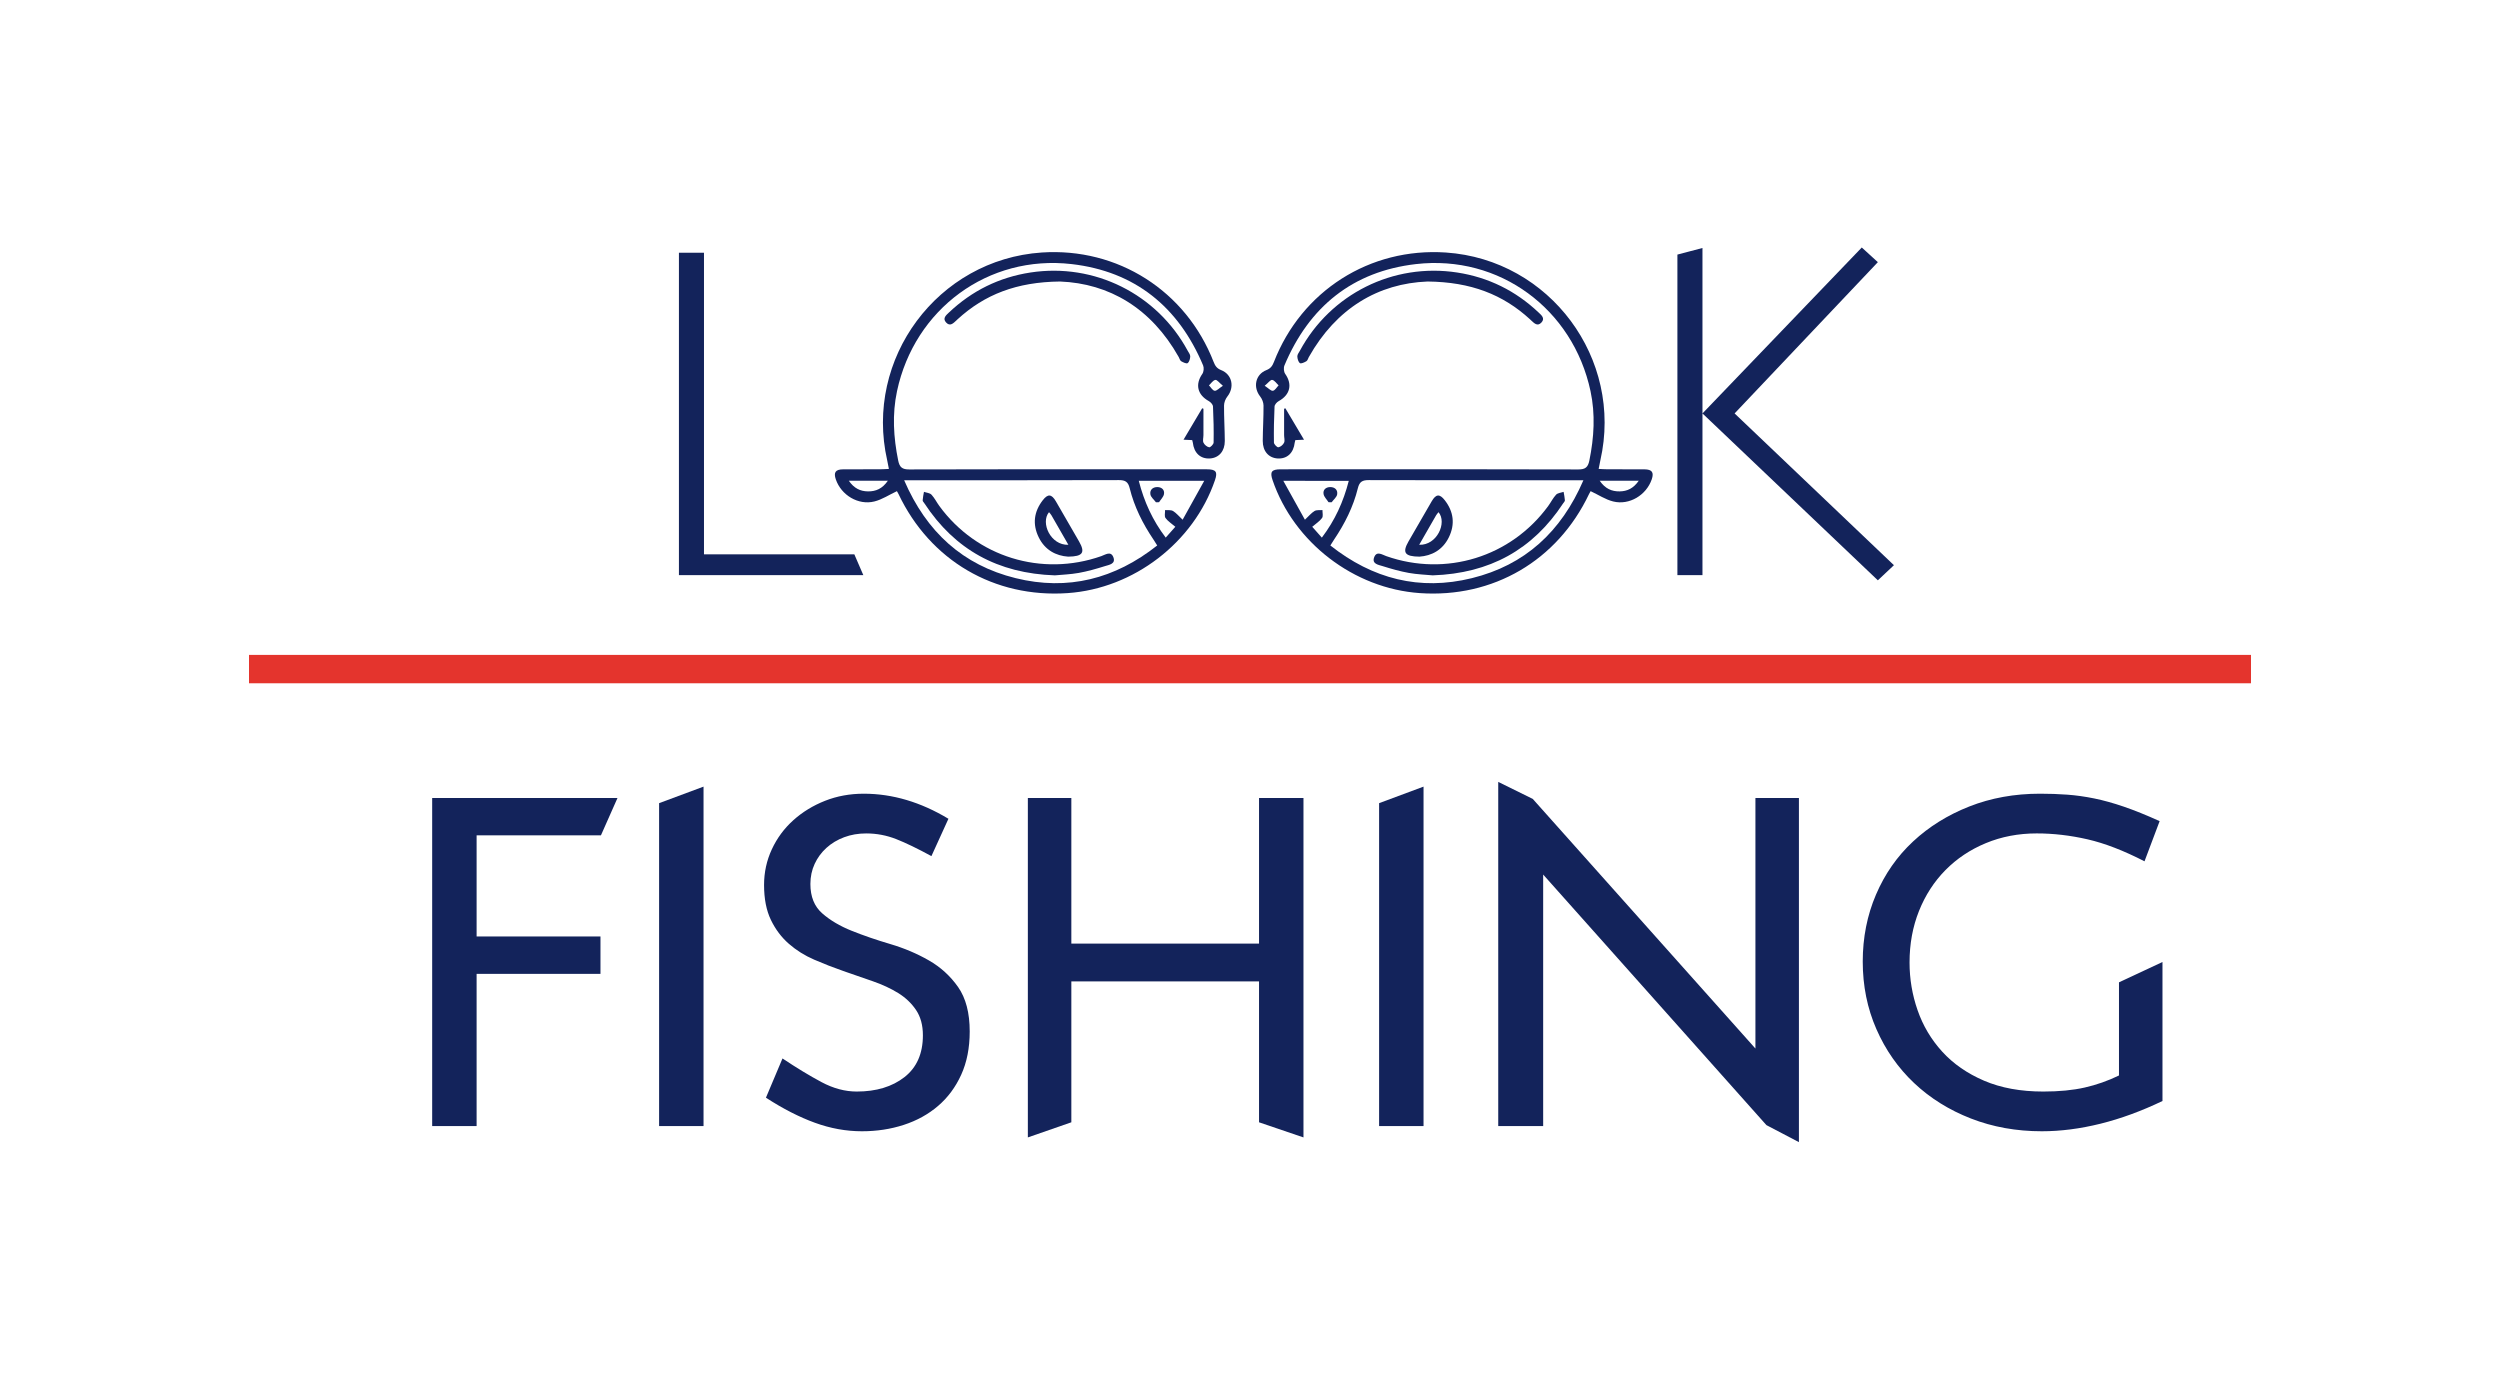
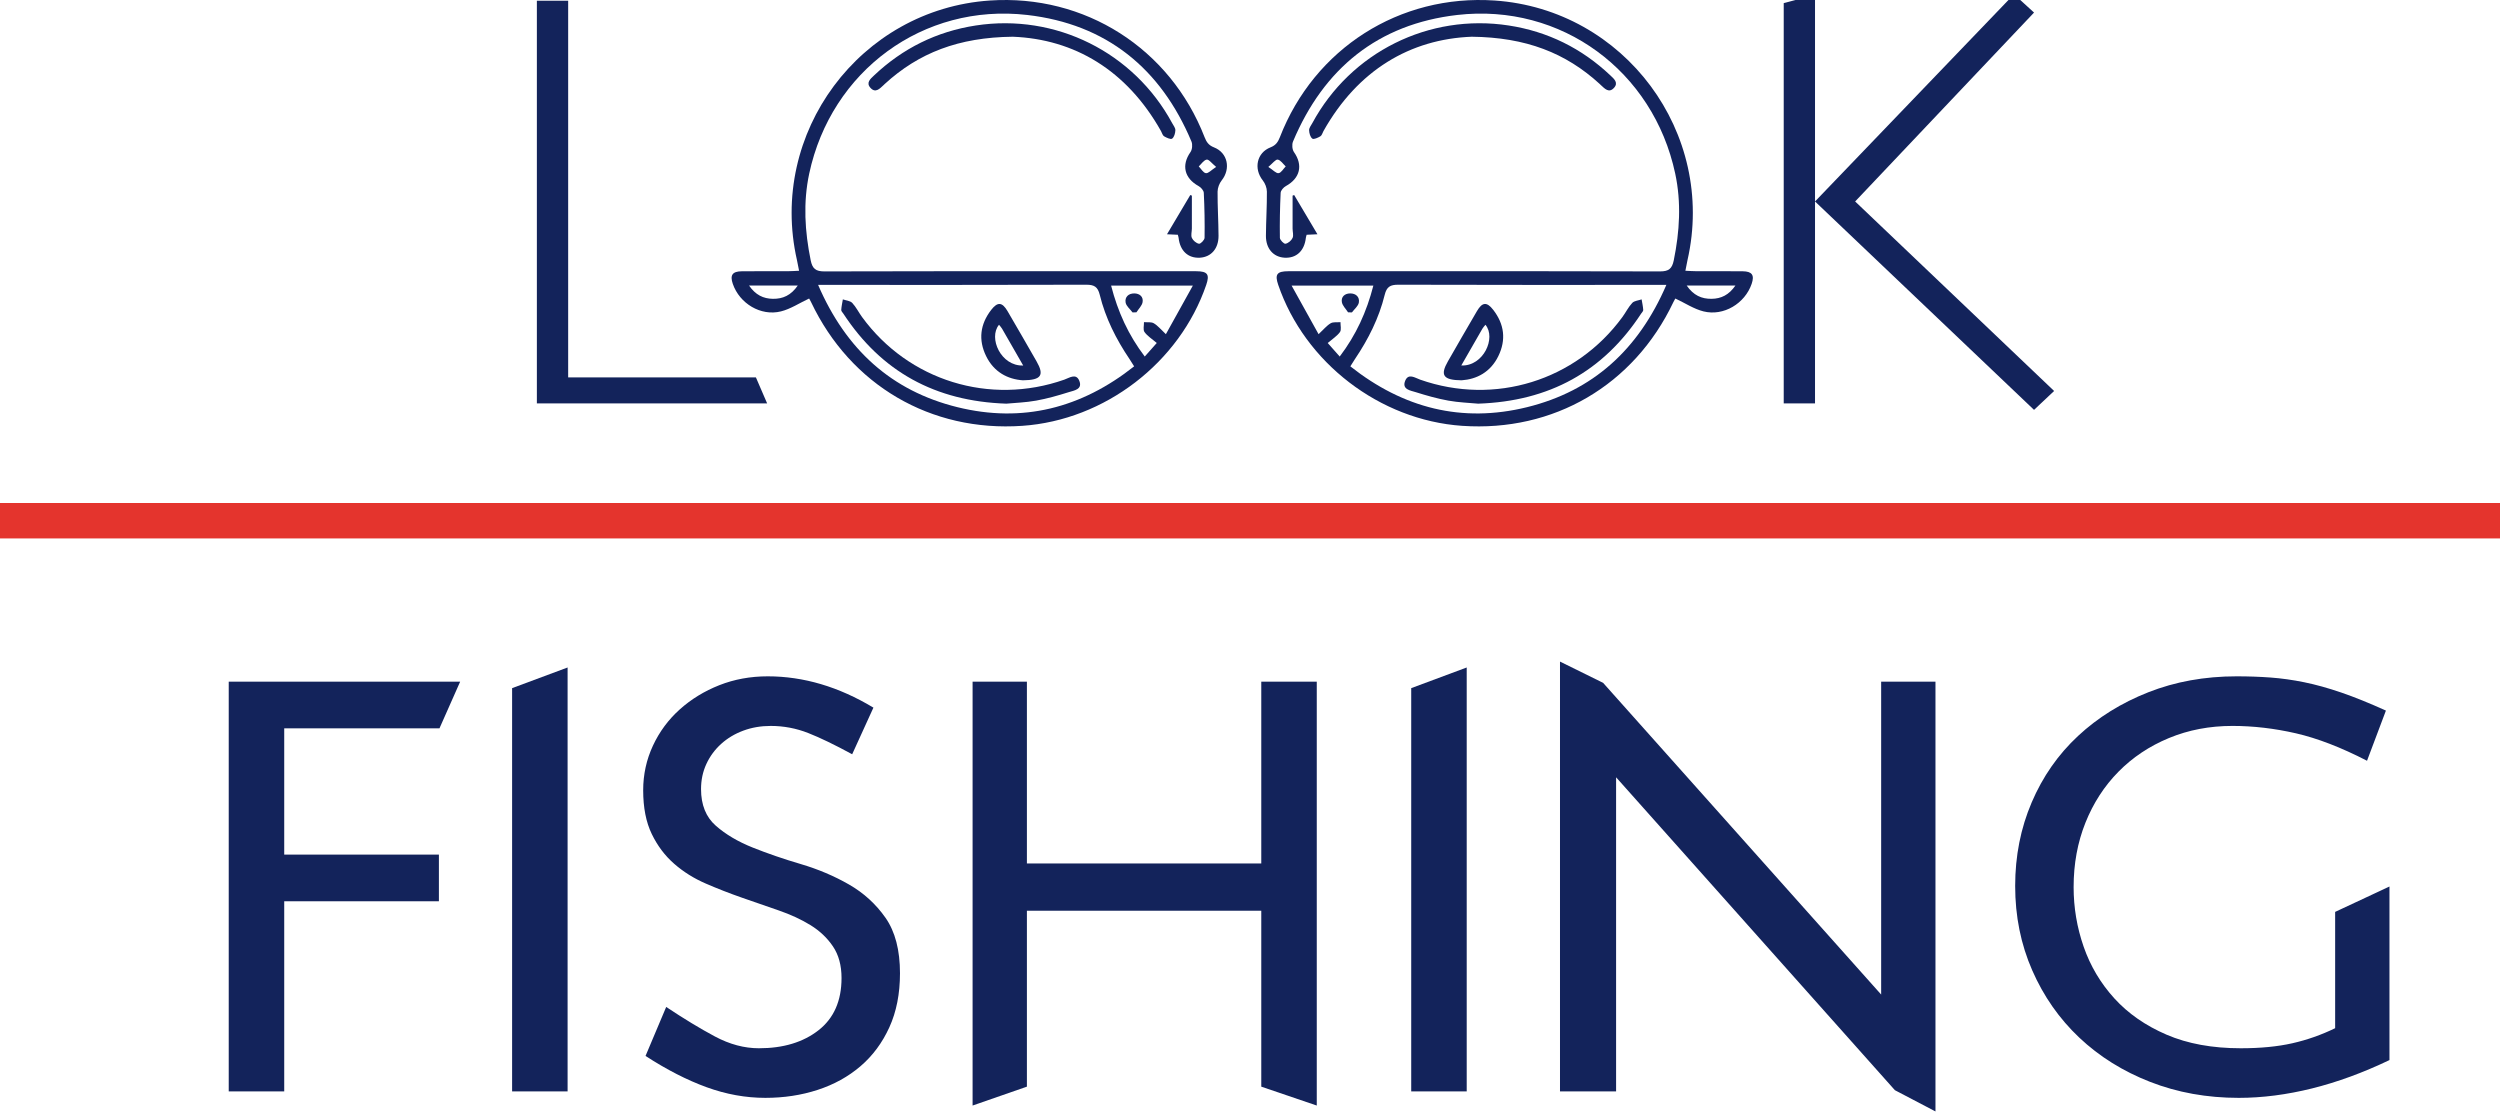
- <svg xmlns="http://www.w3.org/2000/svg" version="1.1" id="Layer_1" x="0px" y="0px" width="550.371px" height="305.926px" viewBox="0 0 550.371 305.926" enable-background="new 0 0 550.371 305.926" xml:space="preserve">
+ <svg xmlns="http://www.w3.org/2000/svg" version="1.1" id="Layer_1" x="0px" y="0px" width="440.736px" height="195.941px" viewBox="0 0 440.736 195.941" enable-background="new 0 0 440.736 195.941" xml:space="preserve">
  <g>
-     <path fill="#13235B" d="M149.465,126.613v-70.98h5.517v66.4h33.098l1.977,4.58H149.465z" />
-     <path fill="#13235B" d="M413.406,127.757l-38.611-36.74v35.596h-5.518V56.047l5.518-1.456v36.426l35.074-36.532l3.537,3.23   L381.87,91.017l35.075,33.41L413.406,127.757z" />
-     <path fill="#13235B" d="M132.297,183.895h-27.372v22.271h27.269v8.224h-27.269v33.513h-9.783v-72.229h40.799L132.297,183.895z" />
-     <path fill="#13235B" d="M145.099,247.902v-71.086l9.783-3.642v74.728H145.099z" />
-     <path fill="#13235B" d="M211.604,236.611c-1.249,2.741-2.949,5.031-5.101,6.868c-2.151,1.839-4.666,3.226-7.546,4.163   c-2.879,0.938-5.95,1.404-9.21,1.404c-3.47,0-6.921-0.624-10.355-1.874c-3.435-1.248-7.025-3.087-10.772-5.515l3.644-8.639   c3.121,2.082,5.984,3.815,8.585,5.204c2.604,1.39,5.187,2.08,7.756,2.08c4.3,0,7.804-1.058,10.511-3.173   c2.706-2.116,4.059-5.187,4.059-9.211c0-2.221-0.505-4.075-1.509-5.567c-1.007-1.493-2.324-2.741-3.955-3.75   c-1.631-1.004-3.504-1.87-5.62-2.601c-2.117-0.728-4.267-1.474-6.453-2.238c-2.185-0.761-4.318-1.594-6.4-2.497   c-2.082-0.9-3.938-2.063-5.567-3.485c-1.631-1.423-2.951-3.176-3.956-5.258c-1.006-2.08-1.508-4.646-1.508-7.701   c0-2.774,0.571-5.395,1.716-7.857s2.724-4.598,4.735-6.401s4.336-3.227,6.973-4.268c2.638-1.041,5.48-1.562,8.535-1.562   c6.313,0,12.523,1.841,18.63,5.519l-3.746,8.221c-3.054-1.665-5.639-2.914-7.756-3.748c-2.116-0.83-4.318-1.248-6.607-1.248   c-1.735,0-3.347,0.278-4.84,0.834c-1.492,0.556-2.794,1.336-3.902,2.341c-1.11,1.006-1.979,2.186-2.603,3.539   c-0.625,1.354-0.936,2.827-0.936,4.424c0,2.774,0.866,4.927,2.601,6.452c1.734,1.526,3.904,2.811,6.506,3.851   c2.602,1.042,5.429,2.014,8.482,2.914c3.053,0.903,5.881,2.101,8.481,3.592c2.603,1.491,4.753,3.452,6.454,5.88   c1.698,2.43,2.55,5.689,2.55,9.783C213.479,230.695,212.853,233.87,211.604,236.611z" />
-     <path fill="#13235B" d="M277.174,247.071v-31.018h-41.319v31.018l-9.575,3.33v-74.728h9.575v32.055h41.319v-32.055h9.783v74.728   L277.174,247.071z" />
-     <path fill="#13235B" d="M303.607,247.902v-71.086l9.783-3.642v74.728H303.607z" />
-     <path fill="#13235B" d="M388.873,247.693l-49.148-55.161v55.37h-9.89v-75.769l7.599,3.747l49.02,54.954v-55.161h9.576v75.768   L388.873,247.693z" />
-     <path fill="#13235B" d="M462.42,247.382c-4.461,1.107-8.766,1.664-12.914,1.664c-5.604,0-10.808-0.935-15.615-2.81   c-4.807-1.875-8.975-4.476-12.503-7.806s-6.296-7.286-8.3-11.865c-2.008-4.58-3.008-9.539-3.008-14.884   c0-5.271,0.97-10.181,2.914-14.727c1.941-4.543,4.664-8.447,8.17-11.709c3.502-3.262,7.632-5.828,12.386-7.702   c4.752-1.871,9.939-2.811,15.56-2.811c2.08,0,4.075,0.071,5.984,0.21c1.907,0.14,3.884,0.416,5.932,0.831   c2.045,0.417,4.231,1.025,6.558,1.822c2.324,0.799,4.943,1.858,7.856,3.176l-3.33,8.845c-4.58-2.358-8.76-3.971-12.54-4.839   c-3.784-0.866-7.512-1.302-11.19-1.302c-4.023,0-7.753,0.712-11.188,2.136c-3.435,1.421-6.4,3.4-8.898,5.932   c-2.498,2.533-4.441,5.532-5.828,9.001c-1.388,3.472-2.082,7.251-2.082,11.347c0,3.607,0.588,7.112,1.77,10.511   c1.18,3.399,2.983,6.436,5.413,9.108c2.428,2.671,5.498,4.803,9.209,6.4c3.712,1.595,8.066,2.392,13.063,2.392   c3.47,0,6.505-0.292,9.108-0.883c2.601-0.589,5.115-1.474,7.543-2.655v-20.503l9.576-4.476v30.599   C471.43,244.606,466.881,246.273,462.42,247.382z" />
-     <path fill-rule="evenodd" clip-rule="evenodd" fill="#13235B" d="M197.459,108.126c-1.72,0.807-3.27,1.849-4.97,2.271   c-3.551,0.886-7.3-1.399-8.485-4.861c-0.526-1.536-0.075-2.195,1.597-2.212c2.75-0.025,5.499-0.008,8.247-0.016   c0.554,0,1.104-0.045,1.842-0.076c-0.144-0.719-0.241-1.301-0.373-1.876c-5.098-22.402,11.115-44.219,34.013-45.767   c16.73-1.128,31.771,8.439,37.851,24.103c0.326,0.832,0.702,1.415,1.645,1.783c2.444,0.954,3,3.771,1.369,5.825   c-0.422,0.533-0.722,1.318-0.726,1.987c-0.017,2.593,0.155,5.186,0.168,7.782c0.013,2.257-1.302,3.738-3.271,3.861   c-2.095,0.122-3.516-1.202-3.77-3.508c-0.016-0.145-0.071-0.289-0.135-0.535c-0.52-0.022-1.046-0.047-1.909-0.088   c1.439-2.421,2.774-4.666,4.105-6.917c0.096,0.037,0.188,0.068,0.28,0.105c0,1.937,0.003,3.872-0.001,5.812   c0,0.559-0.203,1.192,0.004,1.649c0.21,0.46,0.774,0.938,1.253,1.021c0.27,0.056,0.978-0.661,0.982-1.041   c0.044-2.646-0.005-5.293-0.136-7.935c-0.019-0.421-0.505-0.966-0.919-1.191c-2.521-1.392-3.049-3.687-1.427-5.994   c0.315-0.451,0.389-1.338,0.171-1.858c-5.419-12.907-15.009-20.7-28.948-22.312c-18.366-2.118-34.576,9.881-38.438,27.962   c-1.091,5.114-0.778,10.203,0.261,15.3c0.3,1.472,0.891,1.952,2.418,1.947c16.193-0.057,32.384-0.034,48.575-0.034   c5.649,0,11.305-0.006,16.957,0.002c2.015,0.004,2.412,0.554,1.786,2.389c-4.691,13.734-17.899,23.864-32.43,24.867   c-16.138,1.116-30.275-7.163-37.23-21.792C197.669,108.468,197.487,108.175,197.459,108.126z M199.047,105.724   c4.911,11.389,12.917,18.688,24.566,21.56c11.471,2.827,21.835,0.171,31.146-7.2c-0.342-0.539-0.573-0.922-0.822-1.297   c-2.352-3.485-4.231-7.213-5.236-11.304c-0.351-1.438-0.991-1.794-2.396-1.79c-15.07,0.049-30.144,0.031-45.217,0.031   C200.54,105.724,199.989,105.724,199.047,105.724z M250.7,105.854c1.186,4.621,3.039,8.694,5.93,12.501   c0.751-0.848,1.336-1.505,2.117-2.387c-0.822-0.708-1.641-1.212-2.16-1.931c-0.289-0.398-0.08-1.152-0.094-1.744   c0.59,0.053,1.278-0.069,1.737,0.201c0.704,0.415,1.248,1.103,2.125,1.92c1.617-2.912,3.098-5.578,4.754-8.561   C260.068,105.854,255.536,105.854,250.7,105.854z M195.462,105.833c-3.001,0-5.647,0-8.597,0c1.147,1.661,2.518,2.324,4.208,2.346   C192.821,108.205,194.267,107.575,195.462,105.833z M269.217,84.927c-0.771-0.634-1.283-1.354-1.662-1.291   c-0.519,0.09-0.939,0.771-1.403,1.2c0.412,0.421,0.792,1.129,1.256,1.191C267.847,86.089,268.378,85.469,269.217,84.927z" />
-     <path fill-rule="evenodd" clip-rule="evenodd" fill="#13235B" d="M233.364,61.974c-9.569,0.102-16.598,2.861-22.563,8.323   c-0.074,0.066-0.147,0.143-0.221,0.214c-0.683,0.62-1.412,1.462-2.312,0.469c-0.813-0.904,0-1.575,0.633-2.175   c5.069-4.795,11.055-7.754,17.943-8.813c14.066-2.165,27.871,4.722,34.625,17.226c0.216,0.402,0.571,0.827,0.56,1.234   c-0.017,0.52-0.205,1.216-0.576,1.49c-0.246,0.181-0.986-0.162-1.419-0.419c-0.264-0.159-0.358-0.594-0.533-0.907   C253.444,67.841,244.188,62.396,233.364,61.974z" />
-     <path fill-rule="evenodd" clip-rule="evenodd" fill="#13235B" d="M232.225,126.664c-12.552-0.427-22.028-5.657-28.729-15.868   c-0.141-0.212-0.386-0.443-0.372-0.651c0.037-0.624,0.182-1.244,0.284-1.866c0.562,0.199,1.287,0.239,1.649,0.62   c0.688,0.733,1.143,1.68,1.742,2.5c8.205,11.226,22.526,15.642,35.65,11.031c0.895-0.313,2.08-1.191,2.642,0.202   c0.615,1.522-0.921,1.708-1.849,2.001c-1.891,0.594-3.811,1.143-5.755,1.494C235.643,126.46,233.749,126.515,232.225,126.664z" />
-     <path fill-rule="evenodd" clip-rule="evenodd" fill="#13235B" d="M235.144,122.544c-2.657-0.18-5.097-1.434-6.478-4.265   c-1.403-2.873-1.055-5.636,0.901-8.156c1.127-1.449,1.934-1.377,2.875,0.23c1.72,2.936,3.416,5.891,5.11,8.845   C238.951,121.639,238.421,122.517,235.144,122.544z M235.2,119.935c-1.305-2.275-2.509-4.386-3.727-6.492   c-0.14-0.242-0.345-0.451-0.535-0.689C229.019,115.056,231.276,120.091,235.2,119.935z" />
-     <path fill-rule="evenodd" clip-rule="evenodd" fill="#13235B" d="M254.479,110.576c-0.427-0.579-1.113-1.11-1.222-1.741   c-0.167-0.966,0.504-1.618,1.54-1.608c0.957,0.013,1.611,0.606,1.455,1.532c-0.11,0.644-0.711,1.205-1.093,1.803   C254.931,110.568,254.706,110.57,254.479,110.576z" />
-     <path fill-rule="evenodd" clip-rule="evenodd" fill="#13235B" d="M349.816,108.78c-6.953,14.629-21.095,22.908-37.232,21.792   c-14.528-1.003-27.738-11.133-32.428-24.867c-0.627-1.835-0.227-2.385,1.787-2.389c5.651-0.008,11.305-0.002,16.954-0.002   c16.193,0,32.383-0.022,48.574,0.034c1.529,0.005,2.119-0.476,2.421-1.947c1.039-5.097,1.351-10.186,0.256-15.3   c-3.859-18.081-20.068-30.08-38.432-27.962c-13.942,1.611-23.529,9.404-28.949,22.312c-0.219,0.521-0.146,1.407,0.169,1.858   c1.62,2.308,1.097,4.603-1.428,5.994c-0.413,0.226-0.898,0.771-0.919,1.191c-0.127,2.642-0.177,5.289-0.135,7.935   c0.008,0.38,0.713,1.097,0.985,1.041c0.479-0.082,1.042-0.561,1.251-1.021c0.207-0.457,0.005-1.091,0.003-1.649   c-0.004-1.939,0-3.875,0-5.812c0.091-0.037,0.185-0.068,0.278-0.105c1.335,2.251,2.668,4.496,4.105,6.917   c-0.859,0.041-1.389,0.065-1.907,0.088c-0.063,0.246-0.12,0.391-0.136,0.535c-0.254,2.306-1.675,3.63-3.766,3.508   c-1.973-0.123-3.287-1.604-3.274-3.861c0.015-2.597,0.187-5.189,0.17-7.782c-0.003-0.669-0.306-1.454-0.726-1.987   c-1.633-2.055-1.077-4.871,1.367-5.825c0.944-0.368,1.32-0.951,1.646-1.783c6.079-15.663,21.12-25.23,37.851-24.103   c22.896,1.548,39.111,23.364,34.012,45.767c-0.13,0.575-0.231,1.157-0.371,1.876c0.738,0.031,1.289,0.076,1.84,0.076   c2.749,0.008,5.5-0.01,8.249,0.016c1.671,0.017,2.121,0.676,1.595,2.212c-1.184,3.462-4.934,5.747-8.485,4.861   c-1.7-0.422-3.248-1.464-4.968-2.271C350.145,108.175,349.965,108.468,349.816,108.78z M346.543,105.724   c-15.07,0-30.145,0.018-45.217-0.031c-1.404-0.004-2.044,0.352-2.396,1.79c-1.006,4.091-2.885,7.818-5.234,11.304   c-0.249,0.375-0.48,0.758-0.821,1.297c9.312,7.371,19.673,10.027,31.143,7.2c11.651-2.871,19.657-10.171,24.569-21.56   C347.642,105.724,347.092,105.724,346.543,105.724z M282.522,105.854c1.659,2.982,3.136,5.648,4.753,8.561   c0.879-0.817,1.422-1.505,2.125-1.92c0.46-0.271,1.148-0.148,1.738-0.201c-0.015,0.592,0.195,1.346-0.093,1.744   c-0.521,0.719-1.337,1.223-2.159,1.931c0.781,0.882,1.366,1.539,2.115,2.387c2.892-3.807,4.744-7.88,5.93-12.501   C292.097,105.854,287.565,105.854,282.522,105.854z M356.561,108.179c1.691-0.021,3.059-0.685,4.207-2.346   c-2.947,0-5.595,0-8.598,0C353.365,107.575,354.811,108.205,356.561,108.179z M280.226,86.028c0.464-0.063,0.842-0.771,1.255-1.191   c-0.464-0.429-0.884-1.11-1.404-1.2c-0.379-0.063-0.891,0.657-1.66,1.291C279.255,85.469,279.785,86.089,280.226,86.028z" />
-     <path fill-rule="evenodd" clip-rule="evenodd" fill="#13235B" d="M314.269,61.974c9.567,0.102,16.596,2.861,22.562,8.323   c0.077,0.066,0.147,0.143,0.222,0.214c0.681,0.62,1.413,1.462,2.31,0.469c0.816-0.904,0.002-1.575-0.633-2.175   c-5.068-4.795-11.053-7.754-17.939-8.813c-14.067-2.165-27.873,4.722-34.625,17.226c-0.217,0.402-0.572,0.827-0.561,1.234   c0.016,0.52,0.205,1.216,0.574,1.49c0.248,0.181,0.987-0.162,1.419-0.419c0.266-0.159,0.36-0.594,0.534-0.907   C294.188,67.841,303.444,62.396,314.269,61.974z" />
-     <path fill-rule="evenodd" clip-rule="evenodd" fill="#13235B" d="M315.408,126.664c12.55-0.427,22.027-5.657,28.729-15.868   c0.142-0.212,0.386-0.443,0.373-0.651c-0.039-0.624-0.182-1.244-0.285-1.866c-0.561,0.199-1.286,0.239-1.648,0.62   c-0.688,0.733-1.143,1.68-1.744,2.5c-8.205,11.226-22.522,15.642-35.648,11.031c-0.895-0.313-2.078-1.191-2.643,0.202   c-0.614,1.522,0.921,1.708,1.85,2.001c1.889,0.594,3.811,1.143,5.754,1.494C311.988,126.46,313.885,126.515,315.408,126.664z" />
-     <path fill-rule="evenodd" clip-rule="evenodd" fill="#13235B" d="M310.078,119.199c1.695-2.954,3.393-5.909,5.113-8.845   c0.938-1.607,1.748-1.68,2.873-0.23c1.957,2.521,2.305,5.283,0.902,8.156c-1.381,2.831-3.818,4.085-6.478,4.265   C309.212,122.517,308.682,121.639,310.078,119.199z M316.691,112.753c-0.189,0.238-0.393,0.447-0.533,0.689   c-1.217,2.106-2.42,4.217-3.727,6.492C316.354,120.091,318.612,115.056,316.691,112.753z" />
-     <path fill-rule="evenodd" clip-rule="evenodd" fill="#13235B" d="M293.154,110.576c0.426-0.579,1.111-1.11,1.221-1.741   c0.164-0.966-0.503-1.618-1.541-1.608c-0.957,0.013-1.611,0.606-1.455,1.532c0.111,0.644,0.713,1.205,1.095,1.803   C292.7,110.568,292.928,110.57,293.154,110.576z" />
+     <path fill="#13235B" d="M94.647,71.113V0.133h5.517v66.4h33.098l1.977,4.58H94.647z" />
+     <path fill="#13235B" d="M358.589,72.258l-38.611-36.74v35.596h-5.518V0.548l5.518-1.456v36.426l35.074-36.532l3.537,3.23   l-31.536,33.302l35.075,33.41L358.589,72.258z" />
+     <path fill="#13235B" d="M77.479,128.396H50.107v22.271h27.269v8.224H50.107v33.513h-9.783v-72.229h40.799L77.479,128.396z" />
+     <path fill="#13235B" d="M90.281,192.402v-71.086l9.783-3.642v74.728H90.281z" />
+     <path fill="#13235B" d="M156.787,181.111c-1.249,2.741-2.949,5.031-5.101,6.868c-2.151,1.839-4.666,3.226-7.546,4.163   c-2.879,0.938-5.95,1.404-9.21,1.404c-3.47,0-6.921-0.624-10.355-1.874c-3.435-1.248-7.025-3.087-10.772-5.515l3.644-8.639   c3.121,2.082,5.984,3.815,8.585,5.204c2.604,1.39,5.187,2.08,7.756,2.08c4.3,0,7.804-1.058,10.511-3.173   c2.706-2.116,4.059-5.187,4.059-9.211c0-2.221-0.505-4.075-1.509-5.567c-1.007-1.493-2.324-2.741-3.955-3.75   c-1.631-1.004-3.504-1.87-5.62-2.601c-2.117-0.728-4.267-1.474-6.453-2.238c-2.185-0.761-4.318-1.594-6.4-2.497   c-2.082-0.9-3.938-2.063-5.567-3.485c-1.631-1.423-2.951-3.176-3.956-5.258c-1.006-2.08-1.508-4.646-1.508-7.701   c0-2.774,0.571-5.395,1.716-7.857s2.724-4.598,4.735-6.401s4.336-3.227,6.973-4.268c2.638-1.041,5.48-1.562,8.535-1.562   c6.313,0,12.523,1.841,18.63,5.519l-3.746,8.221c-3.054-1.665-5.639-2.914-7.756-3.748c-2.116-0.83-4.318-1.248-6.607-1.248   c-1.735,0-3.347,0.278-4.84,0.834c-1.492,0.556-2.794,1.336-3.902,2.341c-1.11,1.006-1.979,2.186-2.603,3.539   c-0.625,1.354-0.936,2.827-0.936,4.424c0,2.774,0.866,4.927,2.601,6.452c1.734,1.526,3.904,2.811,6.506,3.851   c2.602,1.042,5.429,2.014,8.482,2.914c3.053,0.903,5.881,2.101,8.481,3.592c2.603,1.491,4.753,3.452,6.454,5.88   c1.698,2.43,2.55,5.689,2.55,9.783C158.661,175.195,158.035,178.37,156.787,181.111z" />
+     <path fill="#13235B" d="M222.356,191.571v-31.018h-41.319v31.018l-9.575,3.33v-74.728h9.575v32.055h41.319v-32.055h9.783v74.728   L222.356,191.571z" />
+     <path fill="#13235B" d="M248.79,192.402v-71.086l9.783-3.642v74.728H248.79z" />
+     <path fill="#13235B" d="M334.056,192.193l-49.148-55.161v55.37h-9.89v-75.769l7.599,3.747l49.02,54.954v-55.161h9.576v75.768   L334.056,192.193z" />
+     <path fill="#13235B" d="M407.603,191.883c-4.461,1.107-8.766,1.664-12.914,1.664c-5.604,0-10.808-0.935-15.615-2.81   c-4.807-1.875-8.975-4.476-12.503-7.806s-6.296-7.286-8.3-11.865c-2.008-4.58-3.008-9.539-3.008-14.884   c0-5.271,0.97-10.181,2.914-14.727c1.941-4.543,4.664-8.447,8.17-11.709c3.502-3.262,7.632-5.828,12.386-7.702   c4.752-1.871,9.939-2.811,15.56-2.811c2.08,0,4.075,0.071,5.984,0.21c1.907,0.14,3.884,0.416,5.932,0.831   c2.045,0.417,4.231,1.025,6.558,1.822c2.324,0.799,4.943,1.858,7.856,3.176l-3.33,8.845c-4.58-2.358-8.76-3.971-12.54-4.839   c-3.784-0.866-7.512-1.302-11.19-1.302c-4.023,0-7.753,0.712-11.188,2.136c-3.435,1.421-6.4,3.4-8.898,5.932   c-2.498,2.533-4.441,5.532-5.828,9.001c-1.388,3.472-2.082,7.251-2.082,11.347c0,3.607,0.588,7.112,1.77,10.511   c1.18,3.399,2.983,6.436,5.413,9.108c2.428,2.671,5.498,4.803,9.209,6.4c3.712,1.595,8.066,2.392,13.063,2.392   c3.47,0,6.505-0.292,9.108-0.883c2.601-0.589,5.115-1.474,7.543-2.655v-20.503l9.576-4.476v30.599   C416.612,189.106,412.063,190.773,407.603,191.883z" />
+     <path fill-rule="evenodd" clip-rule="evenodd" fill="#13235B" d="M142.642,52.627c-1.72,0.807-3.27,1.849-4.97,2.271   c-3.551,0.886-7.3-1.399-8.485-4.861c-0.526-1.536-0.075-2.195,1.597-2.212c2.75-0.025,5.499-0.008,8.247-0.016   c0.554,0,1.104-0.045,1.842-0.076c-0.144-0.719-0.241-1.301-0.373-1.876c-5.098-22.402,11.115-44.219,34.013-45.767   c16.73-1.128,31.771,8.439,37.851,24.103c0.326,0.832,0.702,1.415,1.645,1.783c2.444,0.954,3,3.771,1.369,5.825   c-0.422,0.533-0.722,1.318-0.726,1.987c-0.017,2.593,0.155,5.186,0.168,7.782c0.013,2.257-1.302,3.738-3.271,3.861   c-2.095,0.122-3.516-1.202-3.77-3.508c-0.016-0.145-0.071-0.289-0.135-0.535c-0.52-0.022-1.046-0.047-1.909-0.088   c1.439-2.421,2.774-4.666,4.105-6.917c0.096,0.037,0.188,0.068,0.28,0.105c0,1.937,0.003,3.872-0.001,5.812   c0,0.559-0.203,1.192,0.004,1.649c0.21,0.46,0.774,0.938,1.253,1.021c0.27,0.056,0.978-0.661,0.982-1.041   c0.044-2.646-0.005-5.293-0.136-7.935c-0.019-0.421-0.505-0.966-0.919-1.191c-2.521-1.392-3.049-3.687-1.427-5.994   c0.315-0.451,0.389-1.338,0.171-1.858c-5.419-12.907-15.009-20.7-28.948-22.312c-18.366-2.118-34.576,9.881-38.438,27.962   c-1.091,5.114-0.778,10.203,0.261,15.3c0.3,1.472,0.891,1.952,2.418,1.947c16.193-0.057,32.384-0.034,48.575-0.034   c5.649,0,11.305-0.006,16.957,0.002c2.015,0.004,2.412,0.554,1.786,2.389c-4.691,13.734-17.899,23.864-32.43,24.867   c-16.138,1.116-30.275-7.163-37.23-21.792C142.852,52.969,142.67,52.676,142.642,52.627z M144.229,50.225   c4.911,11.389,12.917,18.688,24.566,21.56c11.471,2.827,21.835,0.171,31.146-7.2c-0.342-0.539-0.573-0.922-0.822-1.297   c-2.352-3.485-4.231-7.213-5.236-11.304c-0.351-1.438-0.991-1.794-2.396-1.79c-15.07,0.049-30.144,0.031-45.217,0.031   C145.723,50.225,145.172,50.225,144.229,50.225z M195.883,50.354c1.186,4.621,3.039,8.694,5.93,12.501   c0.751-0.848,1.336-1.505,2.117-2.387c-0.822-0.708-1.641-1.212-2.16-1.931c-0.289-0.398-0.08-1.152-0.094-1.744   c0.59,0.053,1.278-0.069,1.737,0.201c0.704,0.415,1.248,1.103,2.125,1.92c1.617-2.912,3.098-5.578,4.754-8.561   C205.251,50.354,200.719,50.354,195.883,50.354z M140.645,50.334c-3.001,0-5.647,0-8.597,0c1.147,1.661,2.518,2.324,4.208,2.346   C138.004,52.705,139.449,52.075,140.645,50.334z M214.399,29.428c-0.771-0.634-1.283-1.354-1.662-1.291   c-0.519,0.09-0.939,0.771-1.403,1.2c0.412,0.421,0.792,1.129,1.256,1.191C213.029,30.59,213.561,29.97,214.399,29.428z" />
+     <path fill-rule="evenodd" clip-rule="evenodd" fill="#13235B" d="M178.547,6.475c-9.569,0.102-16.598,2.861-22.563,8.323   c-0.074,0.066-0.147,0.143-0.221,0.214c-0.683,0.62-1.412,1.462-2.312,0.469c-0.813-0.904,0-1.575,0.633-2.175   c5.069-4.795,11.055-7.754,17.943-8.813c14.066-2.165,27.871,4.722,34.625,17.226c0.216,0.402,0.571,0.827,0.56,1.234   c-0.017,0.52-0.205,1.216-0.576,1.49c-0.246,0.181-0.986-0.162-1.419-0.419c-0.264-0.159-0.358-0.594-0.533-0.907   C198.627,12.342,189.37,6.896,178.547,6.475z" />
+     <path fill-rule="evenodd" clip-rule="evenodd" fill="#13235B" d="M177.407,71.164c-12.552-0.427-22.028-5.657-28.729-15.868   c-0.141-0.212-0.386-0.443-0.372-0.651c0.037-0.624,0.182-1.244,0.284-1.866c0.562,0.199,1.287,0.239,1.649,0.62   c0.688,0.733,1.143,1.68,1.742,2.5c8.205,11.226,22.526,15.642,35.65,11.031c0.895-0.313,2.08-1.191,2.642,0.202   c0.615,1.522-0.921,1.708-1.849,2.001c-1.891,0.594-3.811,1.143-5.755,1.494C180.825,70.961,178.932,71.016,177.407,71.164z" />
+     <path fill-rule="evenodd" clip-rule="evenodd" fill="#13235B" d="M180.326,67.045c-2.657-0.18-5.097-1.434-6.478-4.265   c-1.403-2.873-1.055-5.636,0.901-8.156c1.127-1.449,1.934-1.377,2.875,0.23c1.72,2.936,3.416,5.891,5.11,8.845   C184.134,66.14,183.604,67.018,180.326,67.045z M180.383,64.436c-1.305-2.275-2.509-4.386-3.727-6.492   c-0.14-0.242-0.345-0.451-0.535-0.689C174.201,59.557,176.459,64.592,180.383,64.436z" />
+     <path fill-rule="evenodd" clip-rule="evenodd" fill="#13235B" d="M199.661,55.076c-0.427-0.579-1.113-1.11-1.222-1.741   c-0.167-0.966,0.504-1.618,1.54-1.608c0.957,0.013,1.611,0.606,1.455,1.532c-0.11,0.644-0.711,1.205-1.093,1.803   C200.113,55.068,199.889,55.07,199.661,55.076z" />
+     <path fill-rule="evenodd" clip-rule="evenodd" fill="#13235B" d="M294.999,53.28c-6.953,14.629-21.095,22.908-37.232,21.792   c-14.528-1.003-27.738-11.133-32.428-24.867c-0.627-1.835-0.227-2.385,1.787-2.389c5.651-0.008,11.305-0.002,16.954-0.002   c16.193,0,32.383-0.022,48.574,0.034c1.529,0.005,2.119-0.476,2.421-1.947c1.039-5.097,1.351-10.186,0.256-15.3   c-3.859-18.081-20.068-30.08-38.432-27.962c-13.942,1.611-23.529,9.404-28.949,22.312c-0.219,0.521-0.146,1.407,0.169,1.858   c1.62,2.308,1.097,4.603-1.428,5.994c-0.413,0.226-0.898,0.771-0.919,1.191c-0.127,2.642-0.177,5.289-0.135,7.935   c0.008,0.38,0.713,1.097,0.985,1.041c0.479-0.082,1.042-0.561,1.251-1.021c0.207-0.457,0.005-1.091,0.003-1.649   c-0.004-1.939,0-3.875,0-5.812c0.091-0.037,0.185-0.068,0.278-0.105c1.335,2.251,2.668,4.496,4.105,6.917   c-0.859,0.041-1.389,0.065-1.907,0.088c-0.063,0.246-0.12,0.391-0.136,0.535c-0.254,2.306-1.675,3.63-3.766,3.508   c-1.973-0.123-3.287-1.604-3.274-3.861c0.015-2.597,0.187-5.189,0.17-7.782c-0.003-0.669-0.306-1.454-0.726-1.987   c-1.633-2.055-1.077-4.871,1.367-5.825c0.944-0.368,1.32-0.951,1.646-1.783c6.079-15.663,21.12-25.23,37.851-24.103   c22.896,1.548,39.111,23.364,34.012,45.767c-0.13,0.575-0.231,1.157-0.371,1.876c0.738,0.031,1.289,0.076,1.84,0.076   c2.749,0.008,5.5-0.01,8.249,0.016c1.671,0.017,2.121,0.676,1.595,2.212c-1.184,3.462-4.934,5.747-8.485,4.861   c-1.7-0.422-3.248-1.464-4.968-2.271C295.327,52.676,295.147,52.969,294.999,53.28z M291.726,50.225   c-15.07,0-30.145,0.018-45.217-0.031c-1.404-0.004-2.044,0.352-2.396,1.79c-1.006,4.091-2.885,7.818-5.234,11.304   c-0.249,0.375-0.48,0.758-0.821,1.297c9.312,7.371,19.673,10.027,31.143,7.2c11.651-2.871,19.657-10.171,24.569-21.56   C292.824,50.225,292.274,50.225,291.726,50.225z M227.705,50.354c1.659,2.982,3.136,5.648,4.753,8.561   c0.879-0.817,1.422-1.505,2.125-1.92c0.46-0.271,1.148-0.148,1.738-0.201c-0.015,0.592,0.195,1.346-0.093,1.744   c-0.521,0.719-1.337,1.223-2.159,1.931c0.781,0.882,1.366,1.539,2.115,2.387c2.892-3.807,4.744-7.88,5.93-12.501   C237.279,50.354,232.748,50.354,227.705,50.354z M301.743,52.68c1.691-0.021,3.059-0.685,4.207-2.346c-2.947,0-5.595,0-8.598,0   C298.548,52.075,299.993,52.705,301.743,52.68z M225.408,30.528c0.464-0.063,0.842-0.771,1.255-1.191   c-0.464-0.429-0.884-1.11-1.404-1.2c-0.379-0.063-0.891,0.657-1.66,1.291C224.438,29.97,224.968,30.59,225.408,30.528z" />
+     <path fill-rule="evenodd" clip-rule="evenodd" fill="#13235B" d="M259.451,6.475c9.567,0.102,16.596,2.861,22.562,8.323   c0.077,0.066,0.147,0.143,0.222,0.214c0.681,0.62,1.413,1.462,2.31,0.469c0.816-0.904,0.002-1.575-0.633-2.175   c-5.068-4.795-11.053-7.754-17.939-8.813c-14.067-2.165-27.873,4.722-34.625,17.226c-0.217,0.402-0.572,0.827-0.561,1.234   c0.016,0.52,0.205,1.216,0.574,1.49c0.248,0.181,0.987-0.162,1.419-0.419c0.266-0.159,0.36-0.594,0.534-0.907   C239.37,12.342,248.627,6.896,259.451,6.475z" />
+     <path fill-rule="evenodd" clip-rule="evenodd" fill="#13235B" d="M260.591,71.164c12.55-0.427,22.027-5.657,28.729-15.868   c0.142-0.212,0.386-0.443,0.373-0.651c-0.039-0.624-0.182-1.244-0.285-1.866c-0.561,0.199-1.286,0.239-1.648,0.62   c-0.688,0.733-1.143,1.68-1.744,2.5c-8.205,11.226-22.522,15.642-35.648,11.031c-0.895-0.313-2.078-1.191-2.643,0.202   c-0.614,1.522,0.921,1.708,1.85,2.001c1.889,0.594,3.811,1.143,5.754,1.494C257.171,70.961,259.067,71.016,260.591,71.164z" />
+     <path fill-rule="evenodd" clip-rule="evenodd" fill="#13235B" d="M255.261,63.699c1.695-2.954,3.393-5.909,5.113-8.845   c0.938-1.607,1.748-1.68,2.873-0.23c1.957,2.521,2.305,5.283,0.902,8.156c-1.381,2.831-3.818,4.085-6.478,4.265   C254.395,67.018,253.864,66.14,255.261,63.699z M261.874,57.254c-0.189,0.238-0.393,0.447-0.533,0.689   c-1.217,2.106-2.42,4.217-3.727,6.492C261.537,64.592,263.795,59.557,261.874,57.254z" />
+     <path fill-rule="evenodd" clip-rule="evenodd" fill="#13235B" d="M238.337,55.076c0.426-0.579,1.111-1.11,1.221-1.741   c0.164-0.966-0.503-1.618-1.541-1.608c-0.957,0.013-1.611,0.606-1.455,1.532c0.111,0.644,0.713,1.205,1.095,1.803   C237.883,55.068,238.11,55.07,238.337,55.076z" />
    <g>
-       <rect x="54.817" y="144.175" fill="#E4342D" width="440.736" height="6.247" />
+       <rect y="88.676" fill="#E4342D" width="440.736" height="6.247" />
    </g>
  </g>
</svg>
